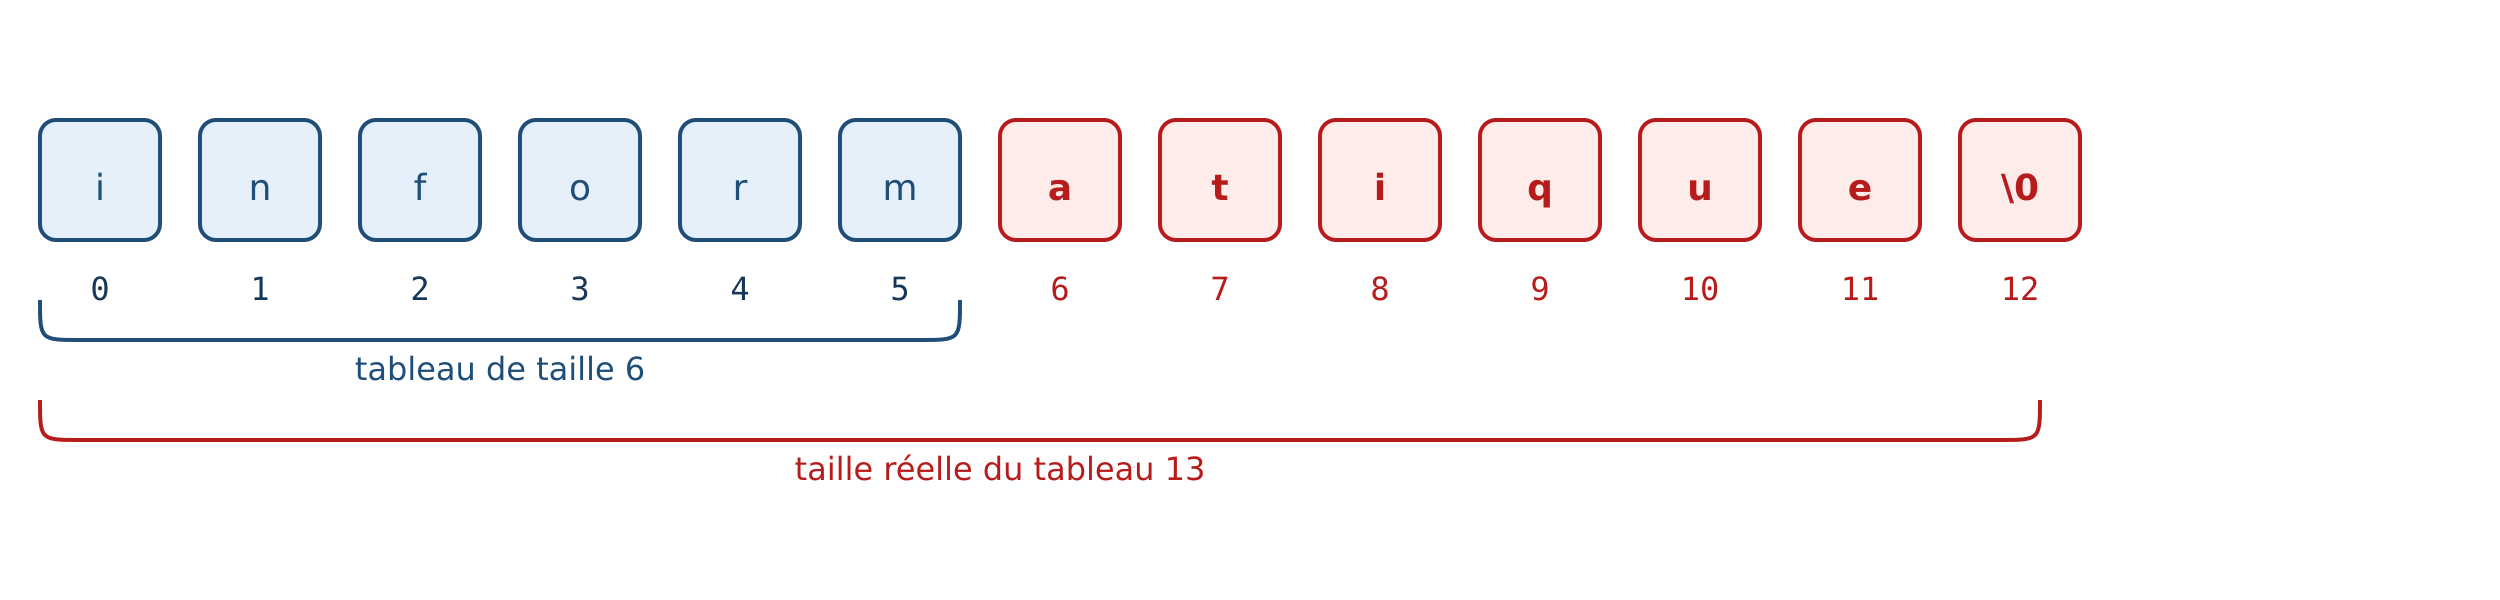
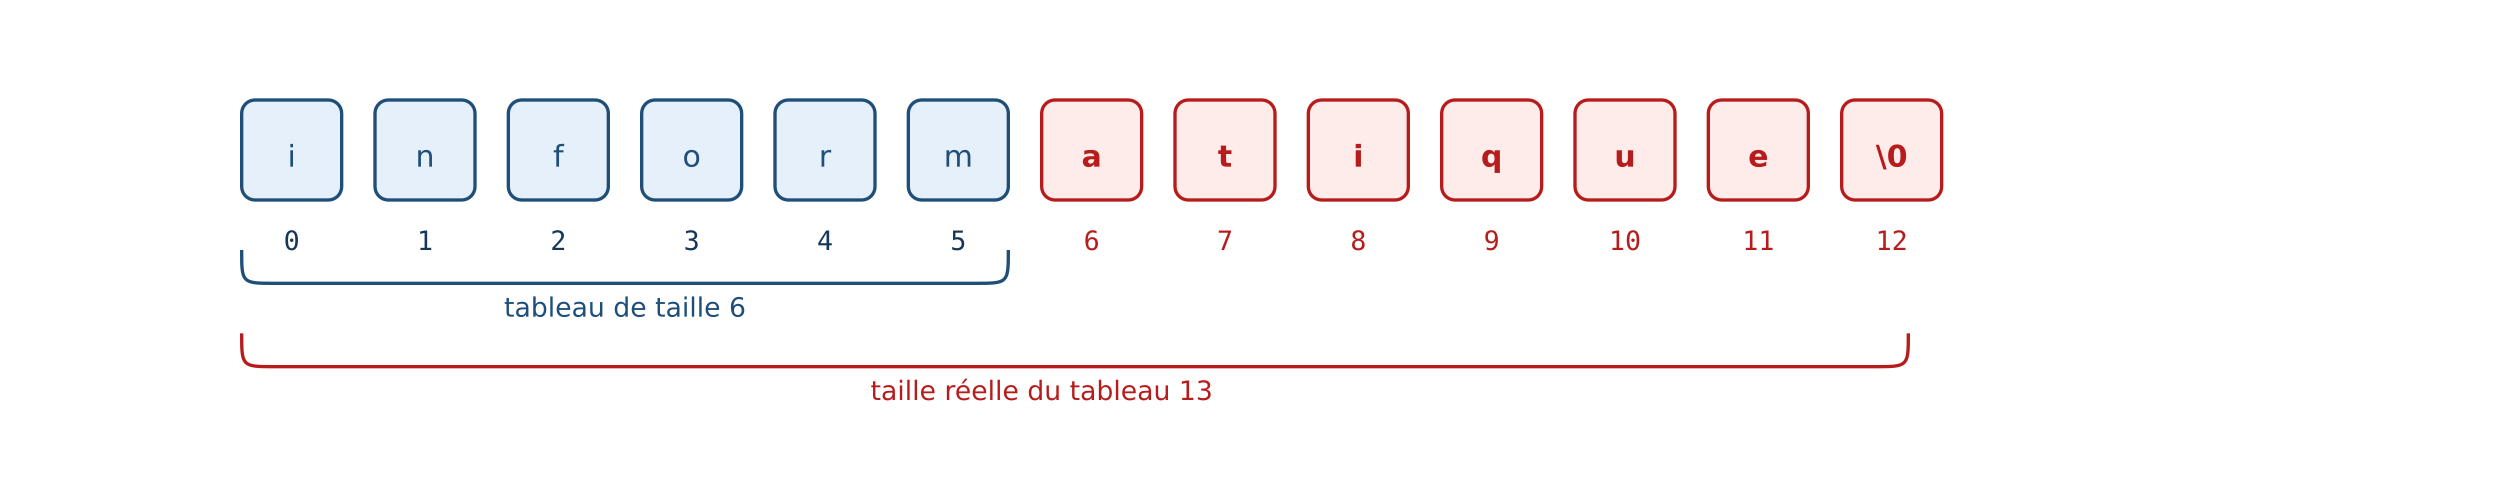
- <svg xmlns="http://www.w3.org/2000/svg" width="1250" height="300" viewBox="0 0 1250 300">
+ <svg xmlns="http://www.w3.org/2000/svg" width="1250" height="250" viewBox="0 0 1250 300">
  <defs>
    <style>
      .cell { fill: #e6f0fa; stroke: #1f4e79; stroke-width: 2; rx: 8; ry: 8; }
      .overflow { fill: #fdecea; stroke: #b71c1c; stroke-width: 2; rx: 8; ry: 8; }
      .label { font-family: 'Fira Sans', 'DejaVu Sans', Arial, sans-serif; font-size: 18px; fill: #1f4e79; }
      .overflow-label { fill: #b71c1c; font-family: 'Fira Sans', 'DejaVu Sans', Arial, sans-serif; font-size: 18px; font-weight: bold; }
      .index { font-family: 'Fira Mono', 'DejaVu Sans Mono', monospace; font-size: 16px; fill: #163758; }
      .overflow-index { fill: #b71c1c; font-family: 'Fira Mono', 'DejaVu Sans Mono', monospace; font-size: 16px; }
      .brace { fill: none; stroke: #1f4e79; stroke-width: 2; }
      .brace-text { fill: #1f4e79; font-family: 'Fira Sans', 'DejaVu Sans', Arial, sans-serif; font-size: 16px; }
      .global-brace { fill: none; stroke: #b71c1c; stroke-width: 2; } 
      .global-text { fill: #b71c1c; font-family: 'Fira Sans', 'DejaVu Sans', Arial, sans-serif; font-size: 16px; }
    </style>
  </defs>
  <g id="cells" transform="translate(20,60)">
    <rect x="0" y="0" width="60" height="60" class="cell" />
    <text x="30" y="40" text-anchor="middle" class="label">i</text>
    <text x="30" y="90" text-anchor="middle" class="index">0</text>
    <rect x="80" y="0" width="60" height="60" class="cell" />
    <text x="110" y="40" text-anchor="middle" class="label">n</text>
    <text x="110" y="90" text-anchor="middle" class="index">1</text>
    <rect x="160" y="0" width="60" height="60" class="cell" />
    <text x="190" y="40" text-anchor="middle" class="label">f</text>
    <text x="190" y="90" text-anchor="middle" class="index">2</text>
    <rect x="240" y="0" width="60" height="60" class="cell" />
    <text x="270" y="40" text-anchor="middle" class="label">o</text>
    <text x="270" y="90" text-anchor="middle" class="index">3</text>
    <rect x="320" y="0" width="60" height="60" class="cell" />
    <text x="350" y="40" text-anchor="middle" class="label">r</text>
    <text x="350" y="90" text-anchor="middle" class="index">4</text>
    <rect x="400" y="0" width="60" height="60" class="cell" />
    <text x="430" y="40" text-anchor="middle" class="label">m</text>
    <text x="430" y="90" text-anchor="middle" class="index">5</text>
    <rect x="480" y="0" width="60" height="60" class="overflow" />
    <text x="510" y="40" text-anchor="middle" class="overflow-label">a</text>
    <text x="510" y="90" text-anchor="middle" class="overflow-index">6</text>
    <rect x="560" y="0" width="60" height="60" class="overflow" />
    <text x="590" y="40" text-anchor="middle" class="overflow-label">t</text>
    <text x="590" y="90" text-anchor="middle" class="overflow-index">7</text>
    <rect x="640" y="0" width="60" height="60" class="overflow" />
    <text x="670" y="40" text-anchor="middle" class="overflow-label">i</text>
    <text x="670" y="90" text-anchor="middle" class="overflow-index">8</text>
    <rect x="720" y="0" width="60" height="60" class="overflow" />
    <text x="750" y="40" text-anchor="middle" class="overflow-label">q</text>
    <text x="750" y="90" text-anchor="middle" class="overflow-index">9</text>
    <rect x="800" y="0" width="60" height="60" class="overflow" />
    <text x="830" y="40" text-anchor="middle" class="overflow-label">u</text>
    <text x="830" y="90" text-anchor="middle" class="overflow-index">10</text>
    <rect x="880" y="0" width="60" height="60" class="overflow" />
    <text x="910" y="40" text-anchor="middle" class="overflow-label">e</text>
    <text x="910" y="90" text-anchor="middle" class="overflow-index">11</text>
    <rect x="960" y="0" width="60" height="60" class="overflow" />
    <text x="990" y="40" text-anchor="middle" class="overflow-label">\0</text>
    <text x="990" y="90" text-anchor="middle" class="overflow-index">12</text>
  </g>
  <path class="brace" d="M 20 150 C 20 170, 20 170, 40 170 L 460 170 C 480 170, 480 170, 480 150" />
  <text x="250" y="190" text-anchor="middle" class="brace-text">tableau de taille 6</text>
  <path class="global-brace" d="M 20 200 C 20 220, 20 220, 40 220 L 1000 220 C 1020 220, 1020 220, 1020 200" />
  <text x="500" y="240" text-anchor="middle" class="global-text">taille réelle du tableau 13</text>
</svg>
